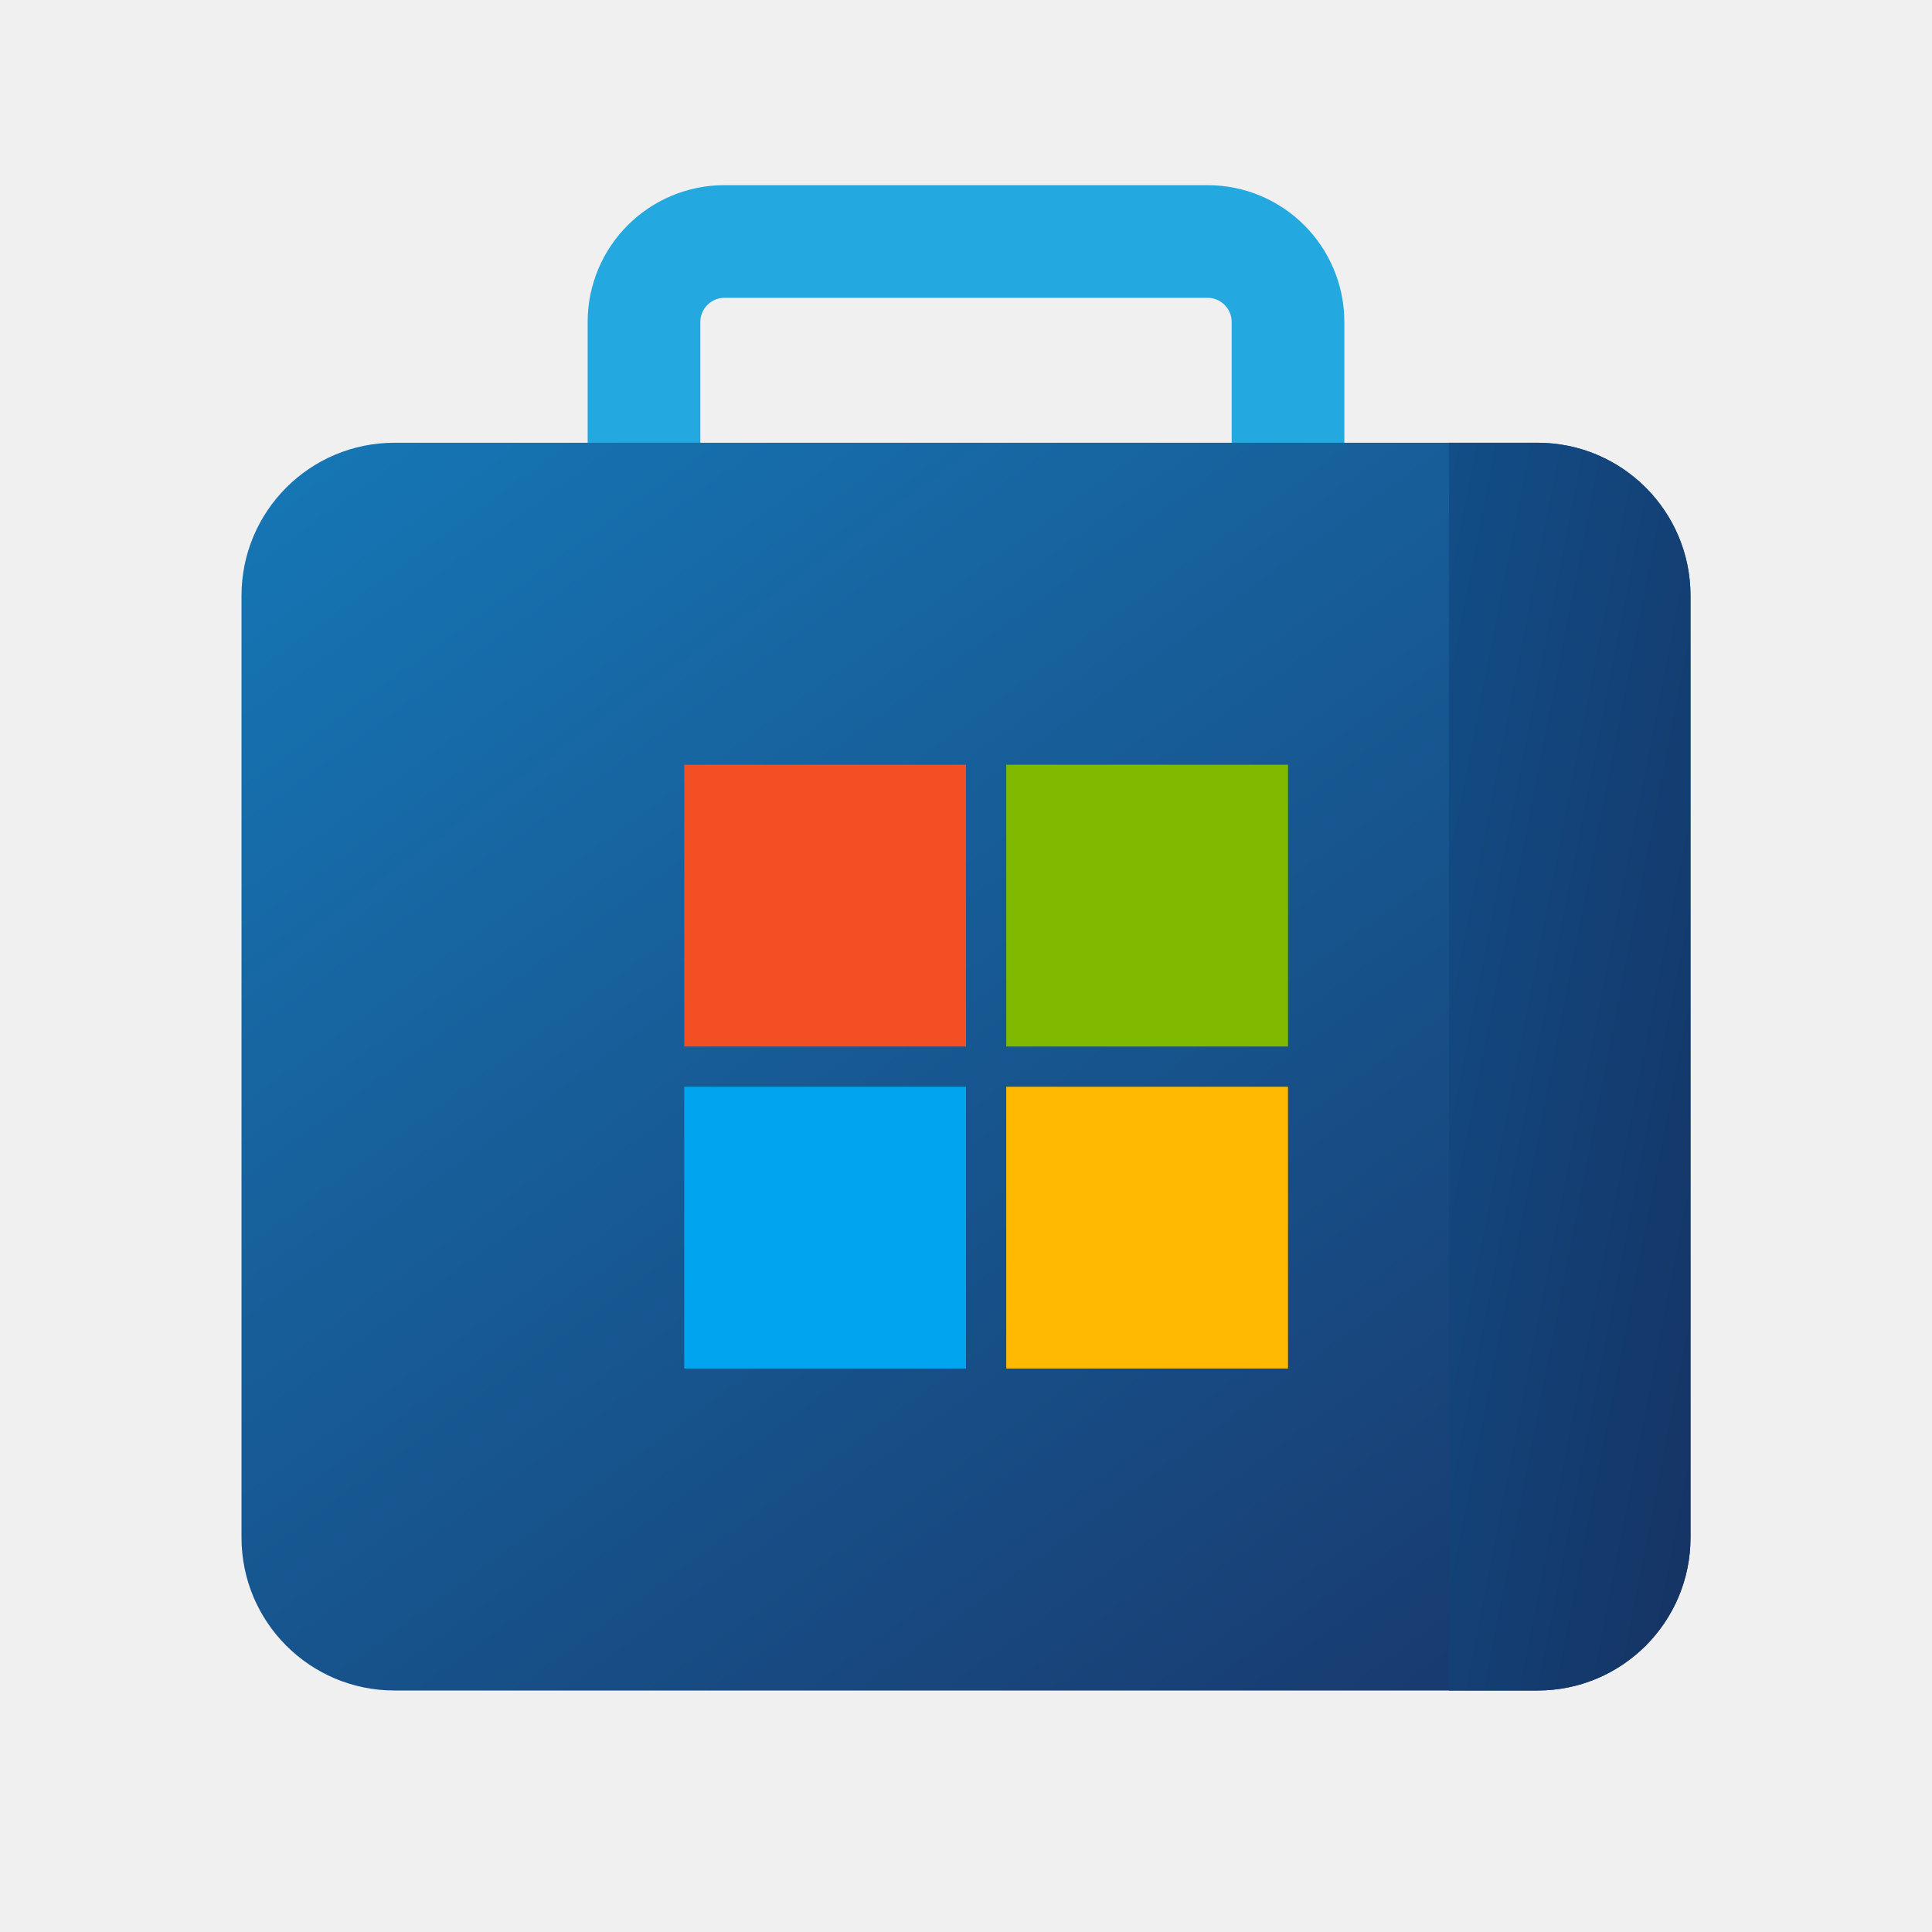
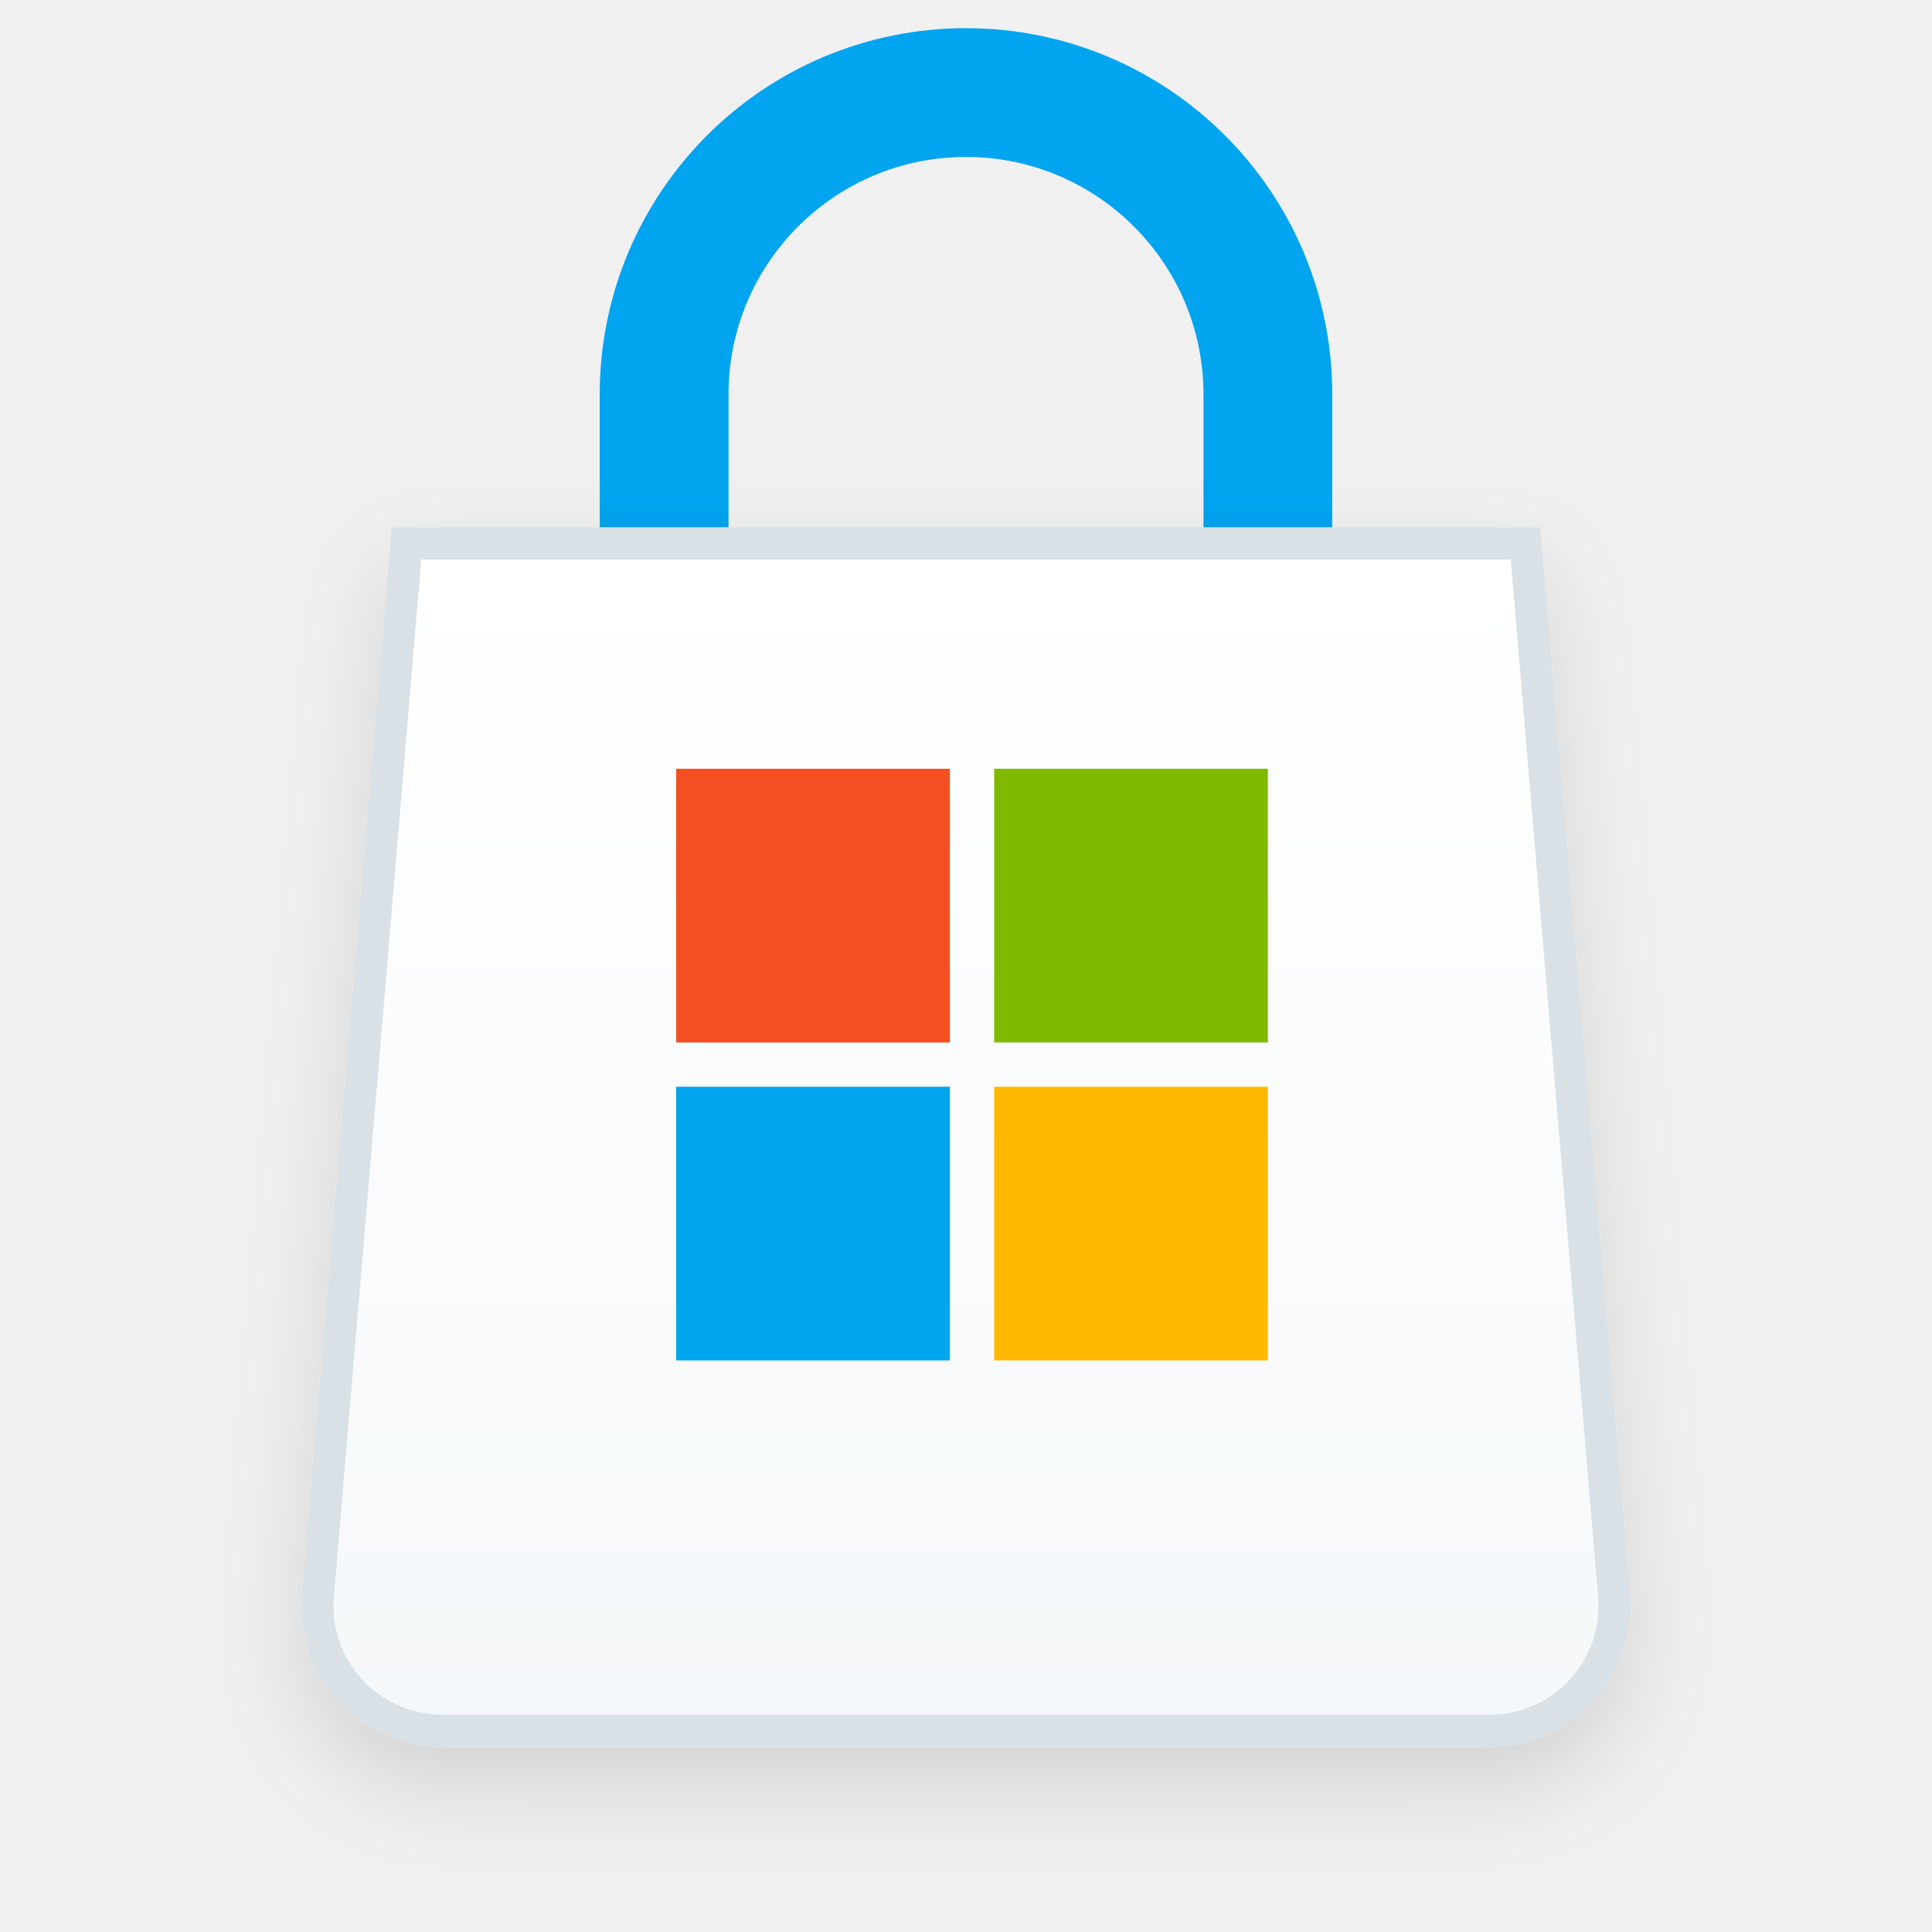
- <svg xmlns="http://www.w3.org/2000/svg" viewBox="0 0 48 48" width="48" height="48">
+ <svg xmlns="http://www.w3.org/2000/svg" width="48" height="48" viewBox="0 0 48 48">
  <defs>
-     <linearGradient id="bag" x1="0" y1="0" x2="0.85" y2="1">
-       <stop stop-color="#1677b6" />
-       <stop offset="1" stop-color="#183b70" />
-     </linearGradient>
-     <linearGradient id="side" x1="0" y1="0" x2="1" y2="1">
-       <stop stop-color="#124e88" />
-       <stop offset="1" stop-color="#153363" />
+     <filter id="shadow" x="-20%" y="-20%" width="140%" height="150%">
+       <feGaussianBlur in="SourceAlpha" stdDeviation="1.1" />
+       <feOffset dy="1" result="offset" />
+       <feComponentTransfer>
+         <feFuncA type="linear" slope=".12" />
+       </feComponentTransfer>
+       <feMerge>
+         <feMergeNode />
+         <feMergeNode in="SourceGraphic" />
+       </feMerge>
+     </filter>
+     <linearGradient id="bag" x1="0" y1="0" x2="0" y2="1">
+       <stop stop-color="#FFFFFF" />
+       <stop offset="1" stop-color="#F5F8FA" />
    </linearGradient>
  </defs>
-   <path d="M16 13V8a2 2 0 0 1 2-2h12a2 2 0 0 1 2 2v5" fill="none" stroke="#24a8e0" stroke-width="2.8" stroke-linejoin="round" />
-   <rect x="6" y="11" width="36" height="31" rx="3.8" fill="url(#bag)" />
-   <path d="M36 11h2.2a3.8 3.8 0 0 1 3.8 3.8v23.4a3.8 3.8 0 0 1-3.8 3.8H36z" fill="url(#side)" />
-   <path d="M17 19h7v7h-7z" fill="#f25022" />
-   <path d="M25 19h7v7h-7z" fill="#7fba00" />
-   <path d="M17 27h7v7h-7z" fill="#00a4ef" />
-   <path d="M25 27h7v7h-7z" fill="#ffb900" />
+   <path d="M16.5 14V9.8a7.5 7.5 0 0 1 15 0V14" fill="none" stroke="#00A4EF" stroke-width="3.2" stroke-linecap="round" />
+   <path d="M10.1 13.5h27.8l2.2 26.1a3.1 3.1 0 0 1-3.1 3.4H11a3.1 3.1 0 0 1-3.1-3.4z" fill="url(#bag)" stroke="#D9E1E7" stroke-width=".8" filter="url(#shadow)" />
+   <path d="M10.8 15h26.4" fill="none" stroke="#FFFFFF" stroke-width="1.1" opacity=".95" />
+   <path d="M16.8 19.1h6.8v6.8h-6.8z" fill="#F25022" />
+   <path d="M24.7 19.1h6.8v6.8h-6.8z" fill="#7FBA00" />
+   <path d="M16.8 27h6.8v6.8h-6.8z" fill="#00A4EF" />
+   <path d="M24.7 27h6.8v6.8h-6.8z" fill="#FFB900" />
</svg>
